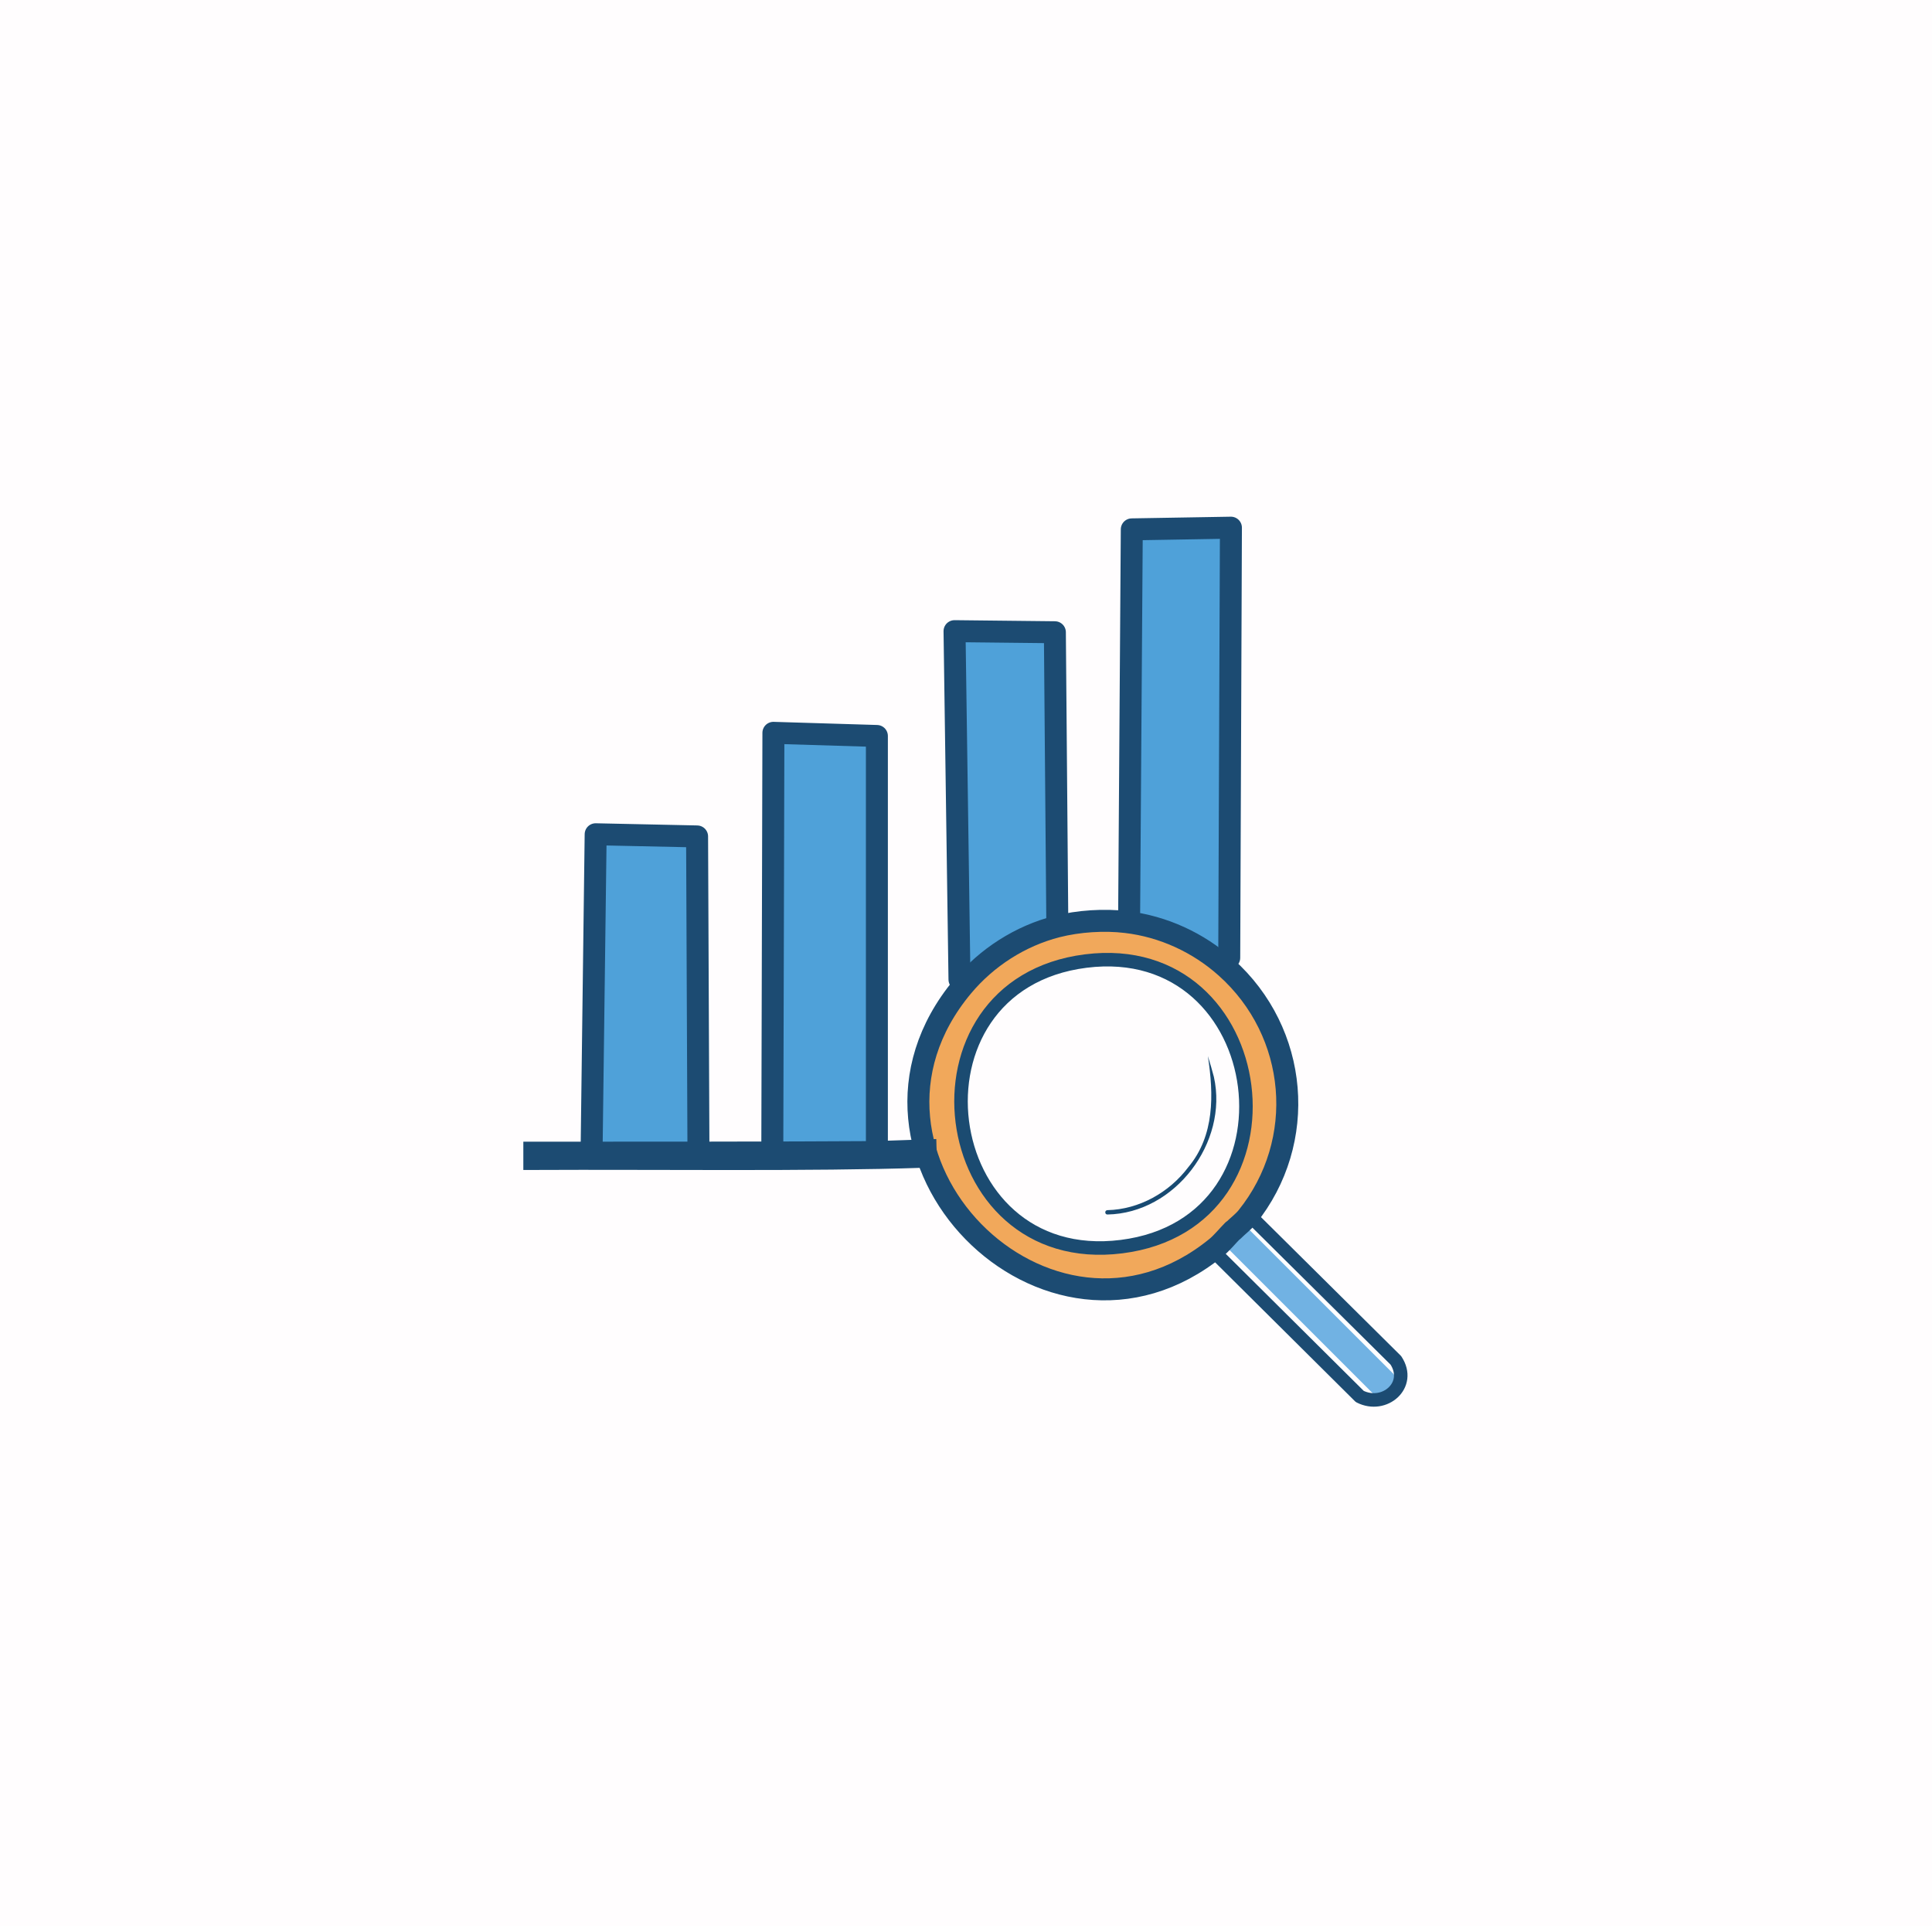
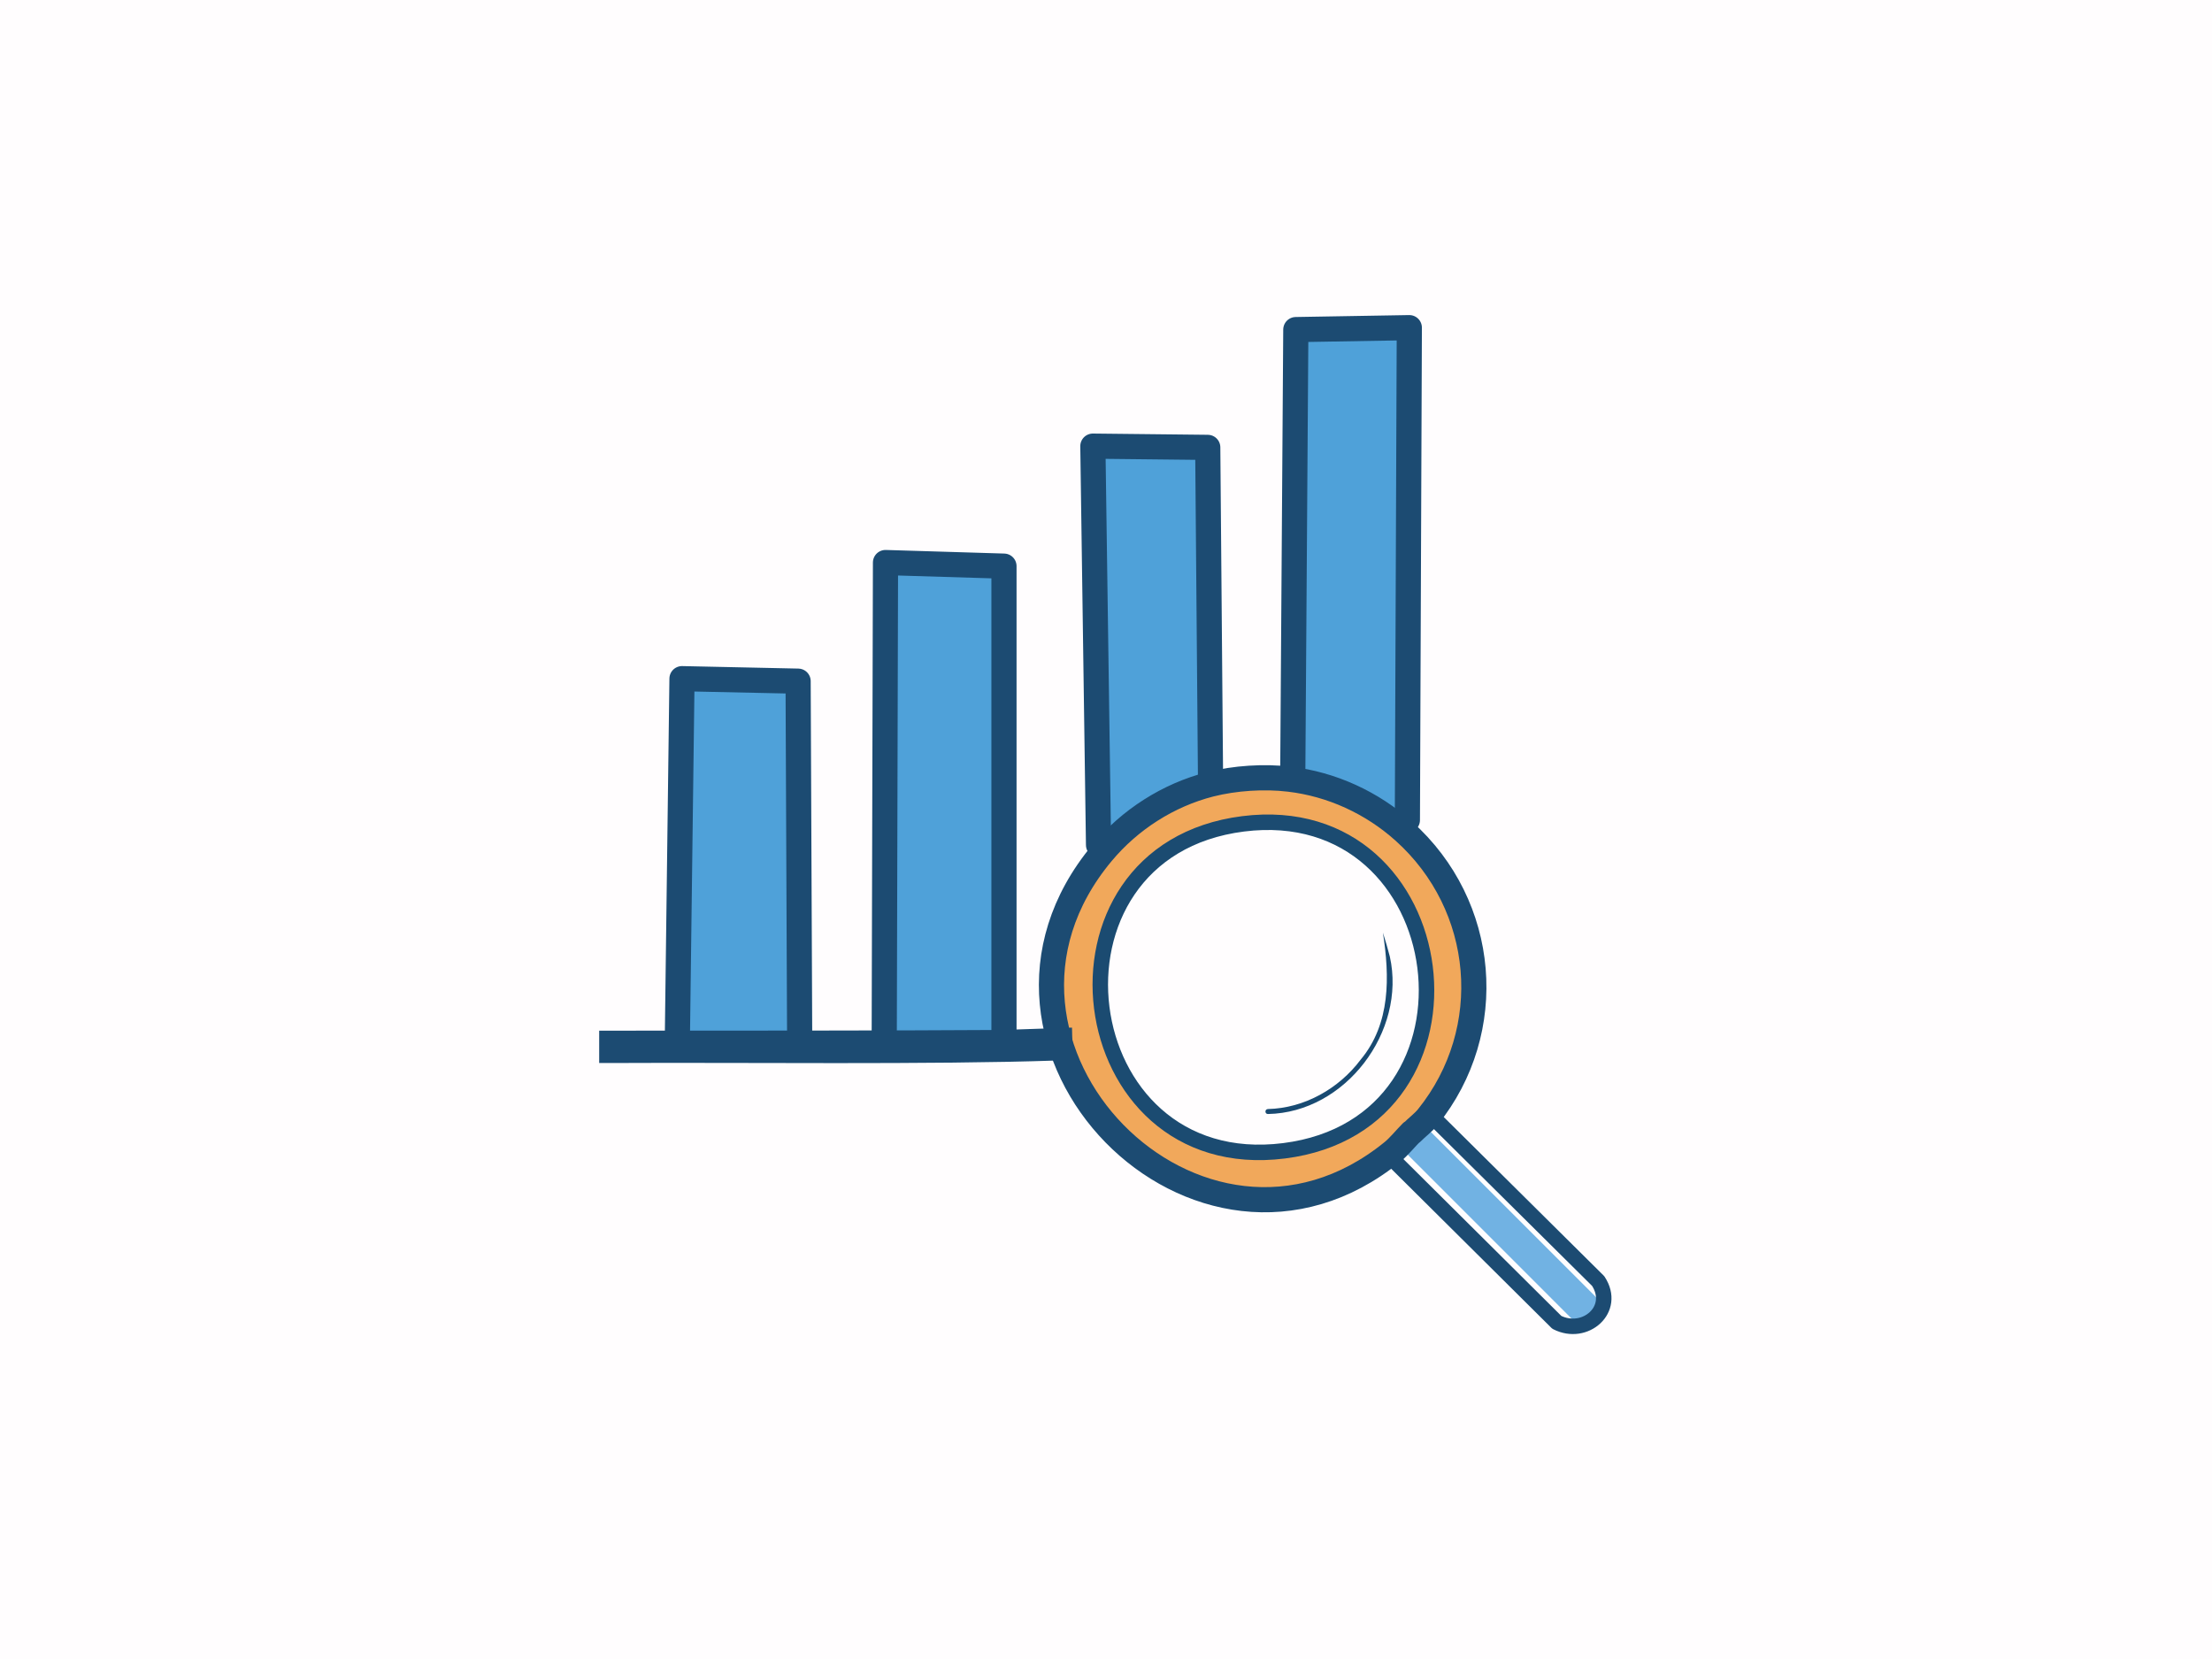
- <svg xmlns="http://www.w3.org/2000/svg" id="Layer_1" version="1.1" viewBox="0 0 160 160">
+ <svg xmlns="http://www.w3.org/2000/svg" id="Layer_1" version="1.1" viewBox="0 0 160 120">
  <defs>
    <style>
      .st0 {
        fill: #1c4b72;
      }

      .st1 {
        stroke: #1b4b71;
      }

      .st1, .st2, .st3 {
        stroke-linecap: round;
        stroke-linejoin: round;
      }

      .st1, .st4 {
        fill: #fffdfe;
      }

      .st1, .st3 {
        stroke-width: 1.12px;
      }

      .st2 {
        stroke-width: 1.82px;
      }

      .st2, .st3 {
        fill: none;
        stroke: #1c4b72;
      }

      .st5 {
        fill: #f1a85b;
      }

      .st6 {
        fill: #4fa1d9;
      }

      .st7 {
        fill: #184a72;
      }

      .st8 {
        fill: #71b2e3;
      }
    </style>
  </defs>
  <g id="Generative_Object">
    <g>
-       <rect class="st4" x="-23.06" y="-.5" width="206.12" height="160" />
-       <path class="st6" d="M64.05,60.69l8.57.26v33.87l.05.85c-2.9.08-5.78.04-8.67.05l-.03-.9.09-34.13h-.01Z" />
-       <path class="st6" d="M101.53,80.11c-2.29-2.06-5.2-3.39-8.28-3.76l.27-.45.22-32.06,8.21-.14-.14,35.62-.27.79h0Z" />
-       <path class="st6" d="M49.33,69.09l8.4.18.1,25.55.04.9h-8.84l-.03-.9.32-25.73Z" />
-       <path class="st6" d="M87.52,76.73c-3.05.79-5.82,2.56-7.83,4.97l-.23-.58-.41-28.86,8.31.09.22,23.9-.04.46h-.01Z" />
+       <rect class="st4" x="-23.06" y="-20.5" width="206.12" height="160" />
+       <path class="st6" d="M64.05,40.69l8.57.26v33.87l.05.85c-2.9.08-5.78.04-8.67.05l-.03-.9.09-34.13s-.01,0-.01,0Z" />
+       <path class="st6" d="M101.53,60.11c-2.29-2.06-5.2-3.39-8.28-3.76l.27-.45.22-32.06,8.21-.14-.14,35.62-.27.79h-.01Z" />
+       <path class="st6" d="M49.33,49.09l8.4.18.1,25.55.04.9h-8.84l-.03-.9.32-25.73h0Z" />
+       <path class="st6" d="M87.52,56.73c-3.05.79-5.82,2.56-7.83,4.97l-.23-.58-.41-28.86,8.31.09.22,23.9-.04.46h-.01v.02Z" />
      <g>
-         <path class="st5" d="M93.24,76.34c3.07.36,5.98,1.7,8.28,3.76,6,5.37,6.79,14.4,1.74,20.68l.21,2.73-.13-.13-2.63-.06c-13.95,11.34-32.66-7.65-21.01-21.62,2.01-2.41,4.78-4.19,7.83-4.97,1.78-.45,3.9-.59,5.72-.37h-.01Z" />
-         <path class="st1" d="M89.92,79.59c15.54-1.96,18.56,21.68,2.96,23.65s-18.58-21.68-2.96-23.65Z" />
+         <path class="st5" d="M93.24,56.34c3.07.36,5.98,1.7,8.28,3.76,6,5.37,6.79,14.4,1.74,20.68l.21,2.73-.13-.13-2.63-.06c-13.95,11.34-32.66-7.65-21.01-21.62,2.01-2.41,4.78-4.19,7.83-4.97,1.78-.45,3.9-.59,5.72-.37h-.01v-.02Z" />
+         <path class="st1" d="M89.92,59.59c15.54-1.96,18.56,21.68,2.96,23.65s-18.58-21.68-2.96-23.65Z" />
      </g>
    </g>
    <g>
-       <path class="st8" d="M103.79,102.17l11.54,11.54c.46.46.46,1.2,0,1.66s-1.2.46-1.66,0l-11.54-11.54-.82-.82,1.66-1.66.82.82h0Z" />
-       <path class="st7" d="M100.53,89.19c1.21,5.42-3.22,11.29-8.82,11.39-.23,0-.24-.35,0-.36,2.63-.06,5.13-1.47,6.7-3.56,2.19-2.62,2.11-6.03,1.62-9.2.17.53.37,1.22.5,1.73h0Z" />
-       <polyline class="st2" points="93.51 75.89 93.73 43.84 101.94 43.7 101.8 79.32" />
-       <path class="st3" d="M103.94,101.1l11.66,11.56c1.35,2.05-.95,4.03-2.99,2.99l-11.74-11.66" />
-       <path class="st2" d="M102.11,101.9c-.44.44-.94,1.06-1.39,1.42-13.95,11.34-32.66-7.65-21.01-21.62,2.01-2.41,4.78-4.19,7.83-4.97,1.78-.45,3.9-.59,5.72-.37,3.07.36,5.98,1.7,8.28,3.76,6,5.37,6.79,14.4,1.74,20.68-.32.4-.8.75-1.16,1.12h-.01Z" />
-       <polyline class="st2" points="49 94.82 49.33 69.09 57.73 69.27 57.84 94.82" />
-       <path class="st0" d="M44.51,94.55c7.37,0,20.64,0,27.88-.05.8-.03,4.41-.14,5.15-.17l.06,2.34-1.17.04c-9.03.31-22.78.13-31.92.18h-1.17v-2.34h1.17Z" />
-       <polyline class="st2" points="63.96 94.82 64.05 60.69 72.62 60.95 72.62 94.82" />
-       <polyline class="st2" points="79.46 81.12 79.05 52.27 87.36 52.36 87.56 76.25" />
+       <path class="st8" d="M103.79,82.17l11.54,11.54c.46.46.46,1.2,0,1.66s-1.2.46-1.66,0l-11.54-11.54-.82-.82,1.66-1.66.82.82h0Z" />
+       <path class="st7" d="M100.53,69.19c1.21,5.42-3.22,11.29-8.82,11.39-.23,0-.24-.35,0-.36,2.63-.06,5.13-1.47,6.7-3.56,2.19-2.62,2.11-6.03,1.62-9.2.17.53.37,1.22.5,1.73h0Z" />
+       <polyline class="st2" points="93.51 55.89 93.73 23.84 101.94 23.7 101.8 59.32" />
+       <path class="st3" d="M103.94,81.1l11.66,11.56c1.35,2.05-.95,4.03-2.99,2.99l-11.74-11.66" />
+       <path class="st2" d="M102.11,81.9c-.44.44-.94,1.06-1.39,1.42-13.95,11.34-32.66-7.65-21.01-21.62,2.01-2.41,4.78-4.19,7.83-4.97,1.78-.45,3.9-.59,5.72-.37,3.07.36,5.98,1.7,8.28,3.76,6,5.37,6.79,14.4,1.74,20.68-.32.4-.8.75-1.16,1.12h-.01v-.02Z" />
+       <polyline class="st2" points="49 74.82 49.33 49.09 57.73 49.27 57.84 74.82" />
+       <path class="st0" d="M44.51,74.55c7.37,0,20.64,0,27.88-.05.8-.03,4.41-.14,5.15-.17l.06,2.34-1.17.04c-9.03.31-22.78.13-31.92.18h-1.17v-2.34s1.17,0,1.17,0Z" />
+       <polyline class="st2" points="63.96 74.82 64.05 40.69 72.62 40.95 72.62 74.82" />
+       <polyline class="st2" points="79.46 61.12 79.05 32.27 87.36 32.36 87.56 56.25" />
    </g>
  </g>
</svg>
